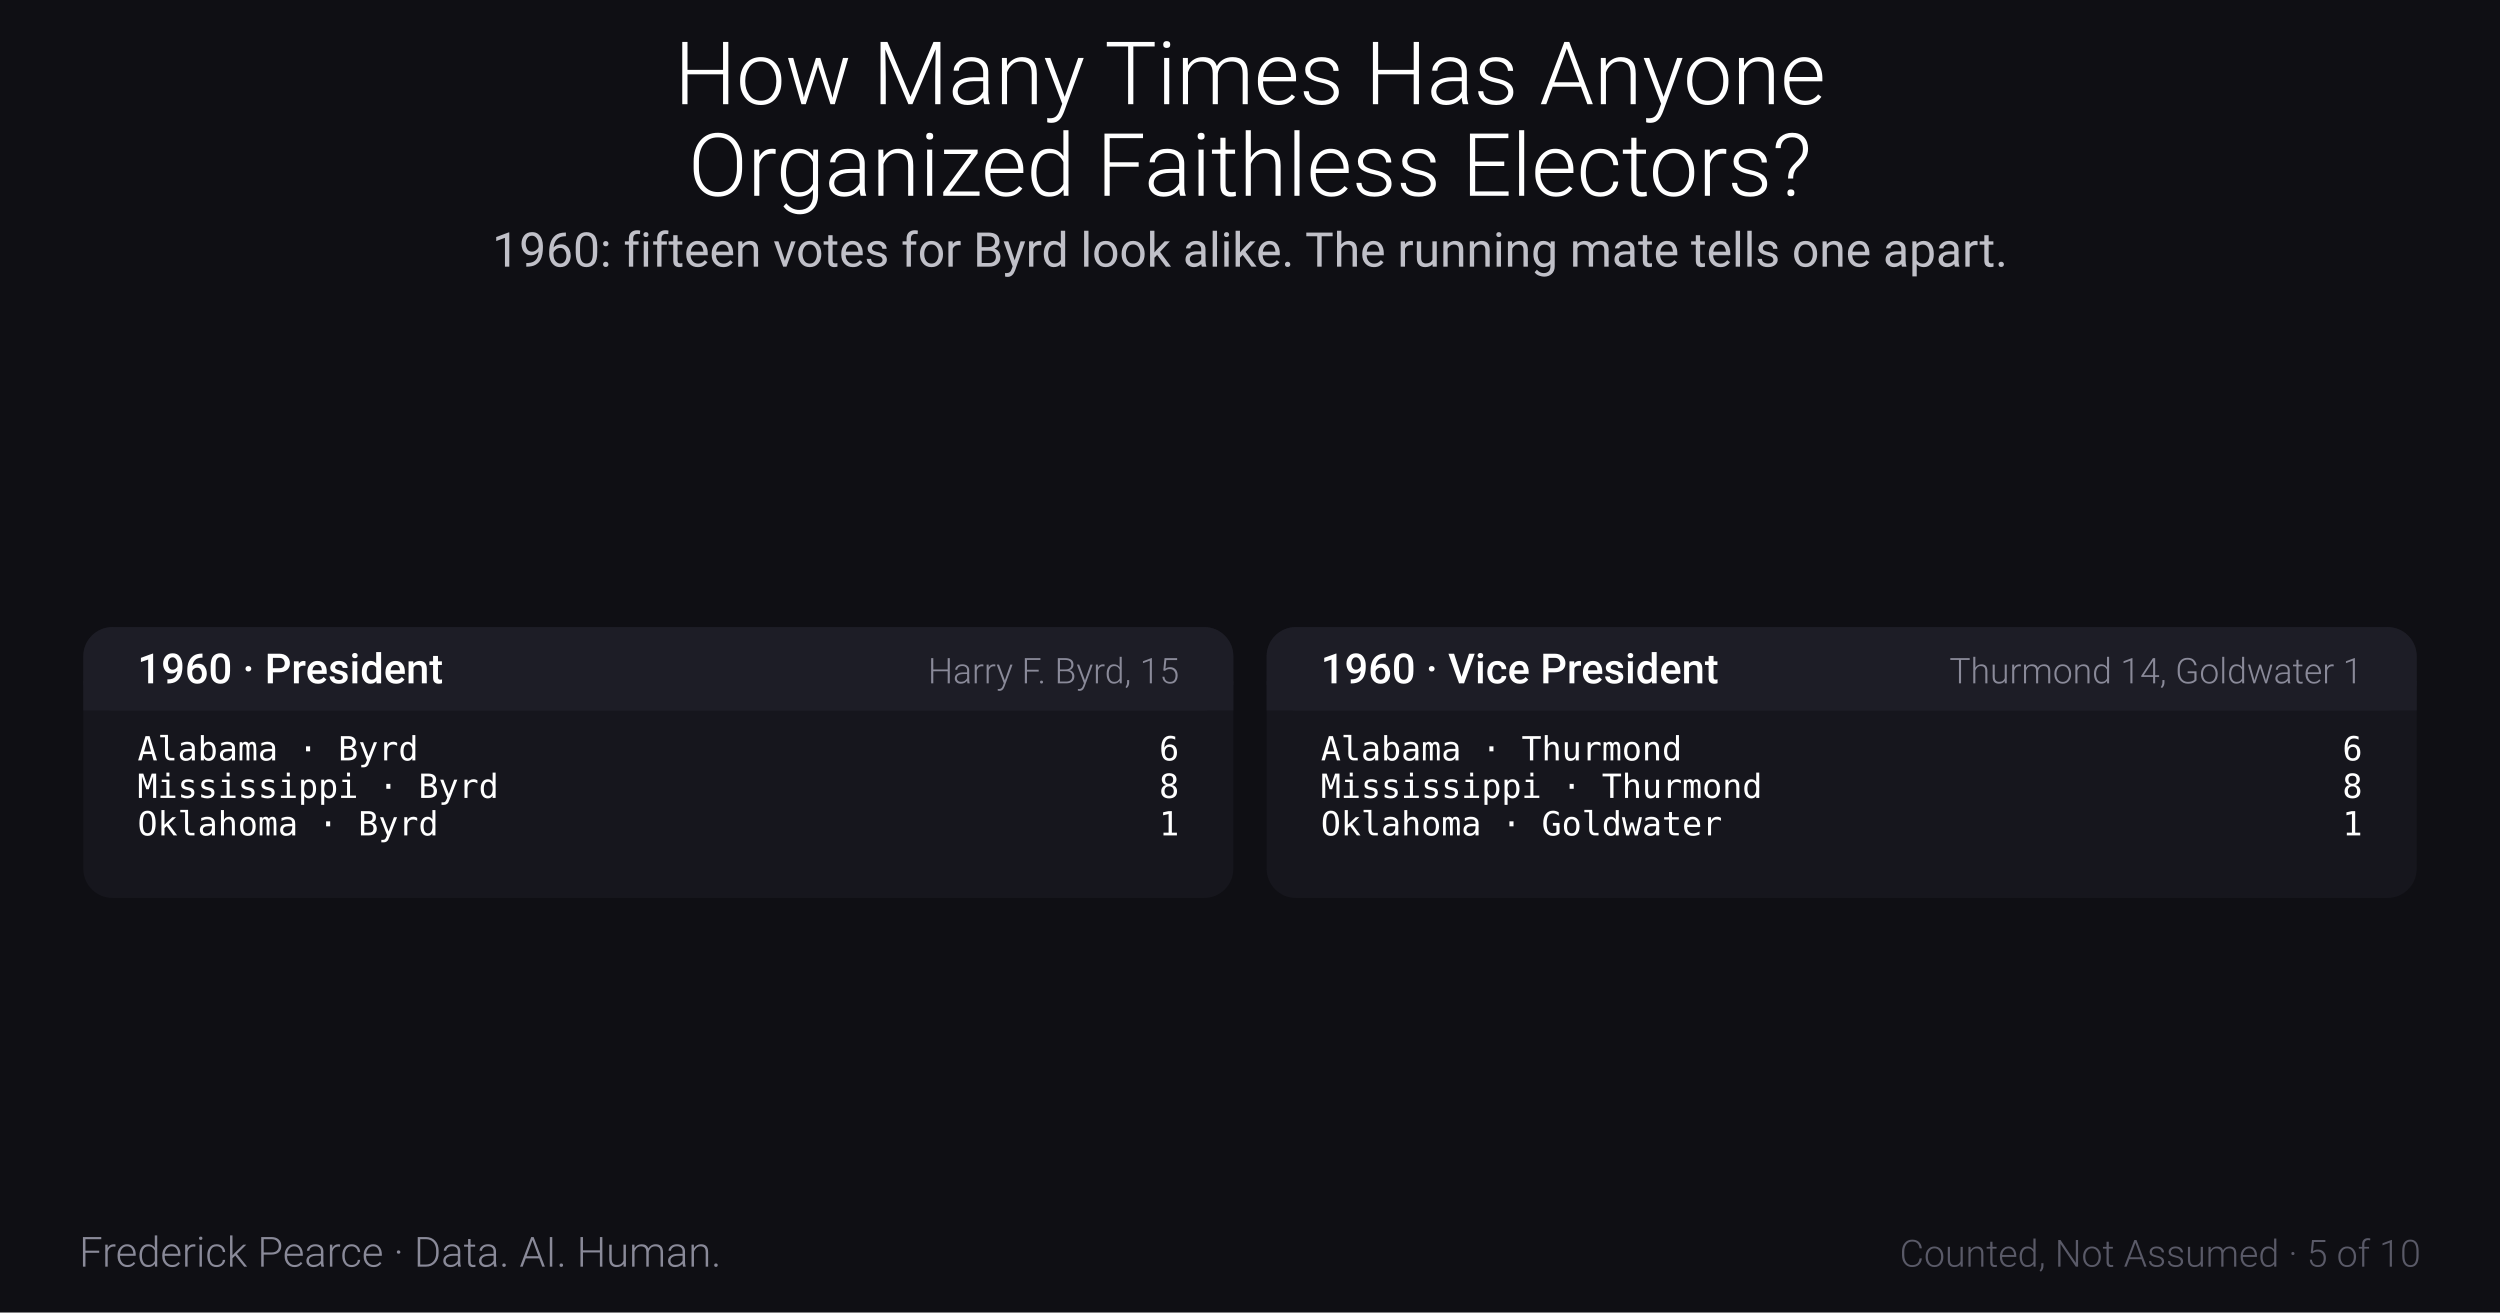
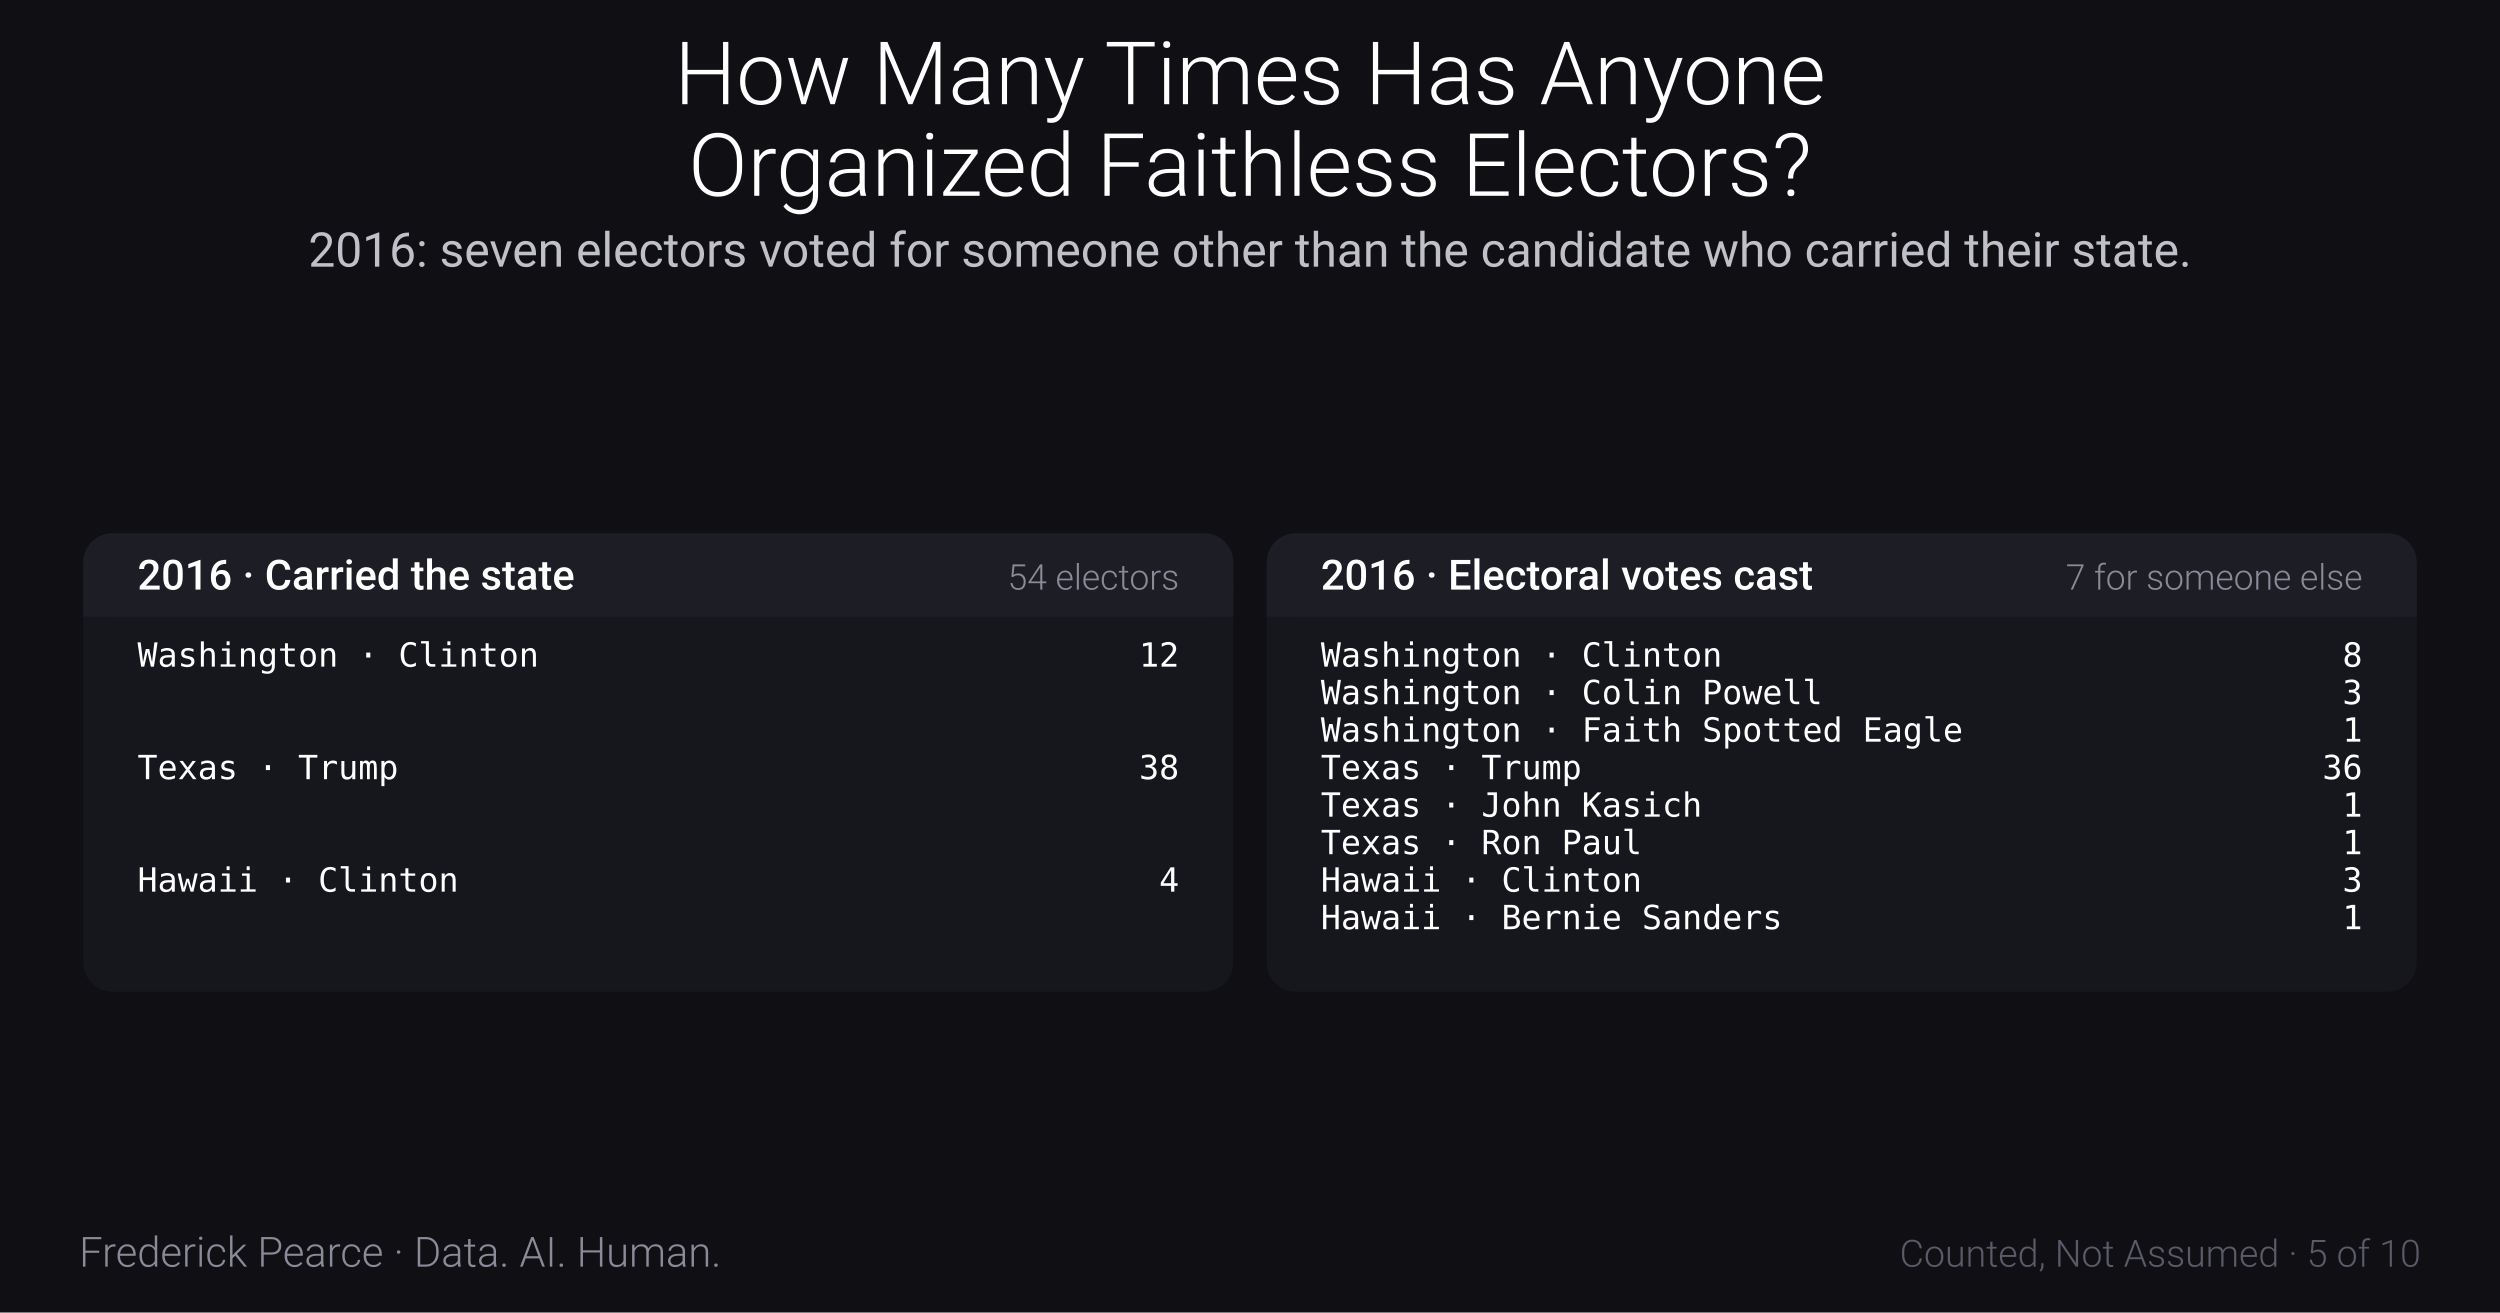
<svg xmlns="http://www.w3.org/2000/svg" width="1200" height="630" viewBox="0 0 1200 630" font-family="'Segoe UI',Roboto,'Helvetica Neue',Arial,sans-serif">
  <rect x="0" y="0" width="1200" height="630" fill="#0f0f14" />
  <text x="600" y="50" text-anchor="middle" fill="#ffffff" font-size="42" font-weight="300">How Many Times Has Anyone</text>
  <text x="600" y="94" text-anchor="middle" fill="#ffffff" font-size="42" font-weight="300">Organized Faithless Electors?</text>
-   <text x="600" y="128" text-anchor="middle" fill="#c0c0c8" font-size="23" font-weight="400">1960: fifteen votes for Byrd look alike. The running mate tells one apart.</text>
+   <text x="600" y="128" text-anchor="middle" fill="#c0c0c8" font-size="23" font-weight="400">2016: seven electors voted for someone other than the candidate who carried their state.</text>
  <g>
-     <rect x="40.0" y="301" width="552.0" height="130" rx="14" fill="#16161d" />
-     <rect x="40.0" y="301" width="552.0" height="40" rx="14" fill="#1d1d26" />
-     <rect x="40.0" y="327" width="552.0" height="14" fill="#1d1d26" />
-     <text x="66.0" y="328" fill="#ffffff" font-size="20" font-weight="500">1960 · President</text>
-     <text x="566.0" y="328" text-anchor="end" fill="#8a8a99" font-size="17" font-weight="300">Harry F. Byrd, 15</text>
-     <text x="66.0" y="365" font-family="'DejaVu Sans Mono',ui-monospace,Menlo,Consolas,monospace" fill="#ffffff" font-size="16" font-weight="300">Alabama · Byrd</text>
-     <text x="566.0" y="365" text-anchor="end" font-family="'DejaVu Sans Mono',ui-monospace,Menlo,Consolas,monospace" fill="#ffffff" font-size="16" font-weight="300">6</text>
-     <text x="66.0" y="383" font-family="'DejaVu Sans Mono',ui-monospace,Menlo,Consolas,monospace" fill="#ffffff" font-size="16" font-weight="300">Mississippi · Byrd</text>
-     <text x="566.0" y="383" text-anchor="end" font-family="'DejaVu Sans Mono',ui-monospace,Menlo,Consolas,monospace" fill="#ffffff" font-size="16" font-weight="300">8</text>
-     <text x="66.0" y="401" font-family="'DejaVu Sans Mono',ui-monospace,Menlo,Consolas,monospace" fill="#ffffff" font-size="16" font-weight="300">Oklahoma · Byrd</text>
-     <text x="566.0" y="401" text-anchor="end" font-family="'DejaVu Sans Mono',ui-monospace,Menlo,Consolas,monospace" fill="#ffffff" font-size="16" font-weight="300">1</text>
+     <rect x="40.0" y="256" width="552.0" height="220" rx="14" fill="#16161d" />
+     <rect x="40.0" y="256" width="552.0" height="40" rx="14" fill="#1d1d26" />
+     <rect x="40.0" y="282" width="552.0" height="14" fill="#1d1d26" />
+     <text x="66.0" y="283" fill="#ffffff" font-size="20" font-weight="500">2016 · Carried the state</text>
+     <text x="566.0" y="283" text-anchor="end" fill="#8a8a99" font-size="17" font-weight="300">54 electors</text>
+     <text x="66.0" y="320" font-family="'DejaVu Sans Mono',ui-monospace,Menlo,Consolas,monospace" fill="#ffffff" font-size="16" font-weight="300">Washington · Clinton</text>
+     <text x="566.0" y="320" text-anchor="end" font-family="'DejaVu Sans Mono',ui-monospace,Menlo,Consolas,monospace" fill="#ffffff" font-size="16" font-weight="300">12</text>
+     <text x="66.0" y="374" font-family="'DejaVu Sans Mono',ui-monospace,Menlo,Consolas,monospace" fill="#ffffff" font-size="16" font-weight="300">Texas · Trump</text>
+     <text x="566.0" y="374" text-anchor="end" font-family="'DejaVu Sans Mono',ui-monospace,Menlo,Consolas,monospace" fill="#ffffff" font-size="16" font-weight="300">38</text>
+     <text x="66.0" y="428" font-family="'DejaVu Sans Mono',ui-monospace,Menlo,Consolas,monospace" fill="#ffffff" font-size="16" font-weight="300">Hawaii · Clinton</text>
+     <text x="566.0" y="428" text-anchor="end" font-family="'DejaVu Sans Mono',ui-monospace,Menlo,Consolas,monospace" fill="#ffffff" font-size="16" font-weight="300">4</text>
  </g>
  <g>
-     <rect x="608.0" y="301" width="552.0" height="130" rx="14" fill="#16161d" />
-     <rect x="608.0" y="301" width="552.0" height="40" rx="14" fill="#1d1d26" />
-     <rect x="608.0" y="327" width="552.0" height="14" fill="#1d1d26" />
-     <text x="634.0" y="328" fill="#ffffff" font-size="20" font-weight="500">1960 · Vice President</text>
-     <text x="1134.0" y="328" text-anchor="end" fill="#8a8a99" font-size="17" font-weight="300">Thurmond 14, Goldwater 1</text>
-     <text x="634.0" y="365" font-family="'DejaVu Sans Mono',ui-monospace,Menlo,Consolas,monospace" fill="#ffffff" font-size="16" font-weight="300">Alabama · Thurmond</text>
-     <text x="1134.0" y="365" text-anchor="end" font-family="'DejaVu Sans Mono',ui-monospace,Menlo,Consolas,monospace" fill="#ffffff" font-size="16" font-weight="300">6</text>
-     <text x="634.0" y="383" font-family="'DejaVu Sans Mono',ui-monospace,Menlo,Consolas,monospace" fill="#ffffff" font-size="16" font-weight="300">Mississippi · Thurmond</text>
-     <text x="1134.0" y="383" text-anchor="end" font-family="'DejaVu Sans Mono',ui-monospace,Menlo,Consolas,monospace" fill="#ffffff" font-size="16" font-weight="300">8</text>
-     <text x="634.0" y="401" font-family="'DejaVu Sans Mono',ui-monospace,Menlo,Consolas,monospace" fill="#ffffff" font-size="16" font-weight="300">Oklahoma · Goldwater</text>
-     <text x="1134.0" y="401" text-anchor="end" font-family="'DejaVu Sans Mono',ui-monospace,Menlo,Consolas,monospace" fill="#ffffff" font-size="16" font-weight="300">1</text>
+     <rect x="608.0" y="256" width="552.0" height="220" rx="14" fill="#16161d" />
+     <rect x="608.0" y="256" width="552.0" height="40" rx="14" fill="#1d1d26" />
+     <rect x="608.0" y="282" width="552.0" height="14" fill="#1d1d26" />
+     <text x="634.0" y="283" fill="#ffffff" font-size="20" font-weight="500">2016 · Electoral votes cast</text>
+     <text x="1134.0" y="283" text-anchor="end" fill="#8a8a99" font-size="17" font-weight="300">7 for someone else</text>
+     <text x="634.0" y="320" font-family="'DejaVu Sans Mono',ui-monospace,Menlo,Consolas,monospace" fill="#ffffff" font-size="16" font-weight="300">Washington · Clinton</text>
+     <text x="1134.0" y="320" text-anchor="end" font-family="'DejaVu Sans Mono',ui-monospace,Menlo,Consolas,monospace" fill="#ffffff" font-size="16" font-weight="300">8</text>
+     <text x="634.0" y="338" font-family="'DejaVu Sans Mono',ui-monospace,Menlo,Consolas,monospace" fill="#ffffff" font-size="16" font-weight="300">Washington · Colin Powell</text>
+     <text x="1134.0" y="338" text-anchor="end" font-family="'DejaVu Sans Mono',ui-monospace,Menlo,Consolas,monospace" fill="#ffffff" font-size="16" font-weight="300">3</text>
+     <text x="634.0" y="356" font-family="'DejaVu Sans Mono',ui-monospace,Menlo,Consolas,monospace" fill="#ffffff" font-size="16" font-weight="300">Washington · Faith Spotted Eagle</text>
+     <text x="1134.0" y="356" text-anchor="end" font-family="'DejaVu Sans Mono',ui-monospace,Menlo,Consolas,monospace" fill="#ffffff" font-size="16" font-weight="300">1</text>
+     <text x="634.0" y="374" font-family="'DejaVu Sans Mono',ui-monospace,Menlo,Consolas,monospace" fill="#ffffff" font-size="16" font-weight="300">Texas · Trump</text>
+     <text x="1134.0" y="374" text-anchor="end" font-family="'DejaVu Sans Mono',ui-monospace,Menlo,Consolas,monospace" fill="#ffffff" font-size="16" font-weight="300">36</text>
+     <text x="634.0" y="392" font-family="'DejaVu Sans Mono',ui-monospace,Menlo,Consolas,monospace" fill="#ffffff" font-size="16" font-weight="300">Texas · John Kasich</text>
+     <text x="1134.0" y="392" text-anchor="end" font-family="'DejaVu Sans Mono',ui-monospace,Menlo,Consolas,monospace" fill="#ffffff" font-size="16" font-weight="300">1</text>
+     <text x="634.0" y="410" font-family="'DejaVu Sans Mono',ui-monospace,Menlo,Consolas,monospace" fill="#ffffff" font-size="16" font-weight="300">Texas · Ron Paul</text>
+     <text x="1134.0" y="410" text-anchor="end" font-family="'DejaVu Sans Mono',ui-monospace,Menlo,Consolas,monospace" fill="#ffffff" font-size="16" font-weight="300">1</text>
+     <text x="634.0" y="428" font-family="'DejaVu Sans Mono',ui-monospace,Menlo,Consolas,monospace" fill="#ffffff" font-size="16" font-weight="300">Hawaii · Clinton</text>
+     <text x="1134.0" y="428" text-anchor="end" font-family="'DejaVu Sans Mono',ui-monospace,Menlo,Consolas,monospace" fill="#ffffff" font-size="16" font-weight="300">3</text>
+     <text x="634.0" y="446" font-family="'DejaVu Sans Mono',ui-monospace,Menlo,Consolas,monospace" fill="#ffffff" font-size="16" font-weight="300">Hawaii · Bernie Sanders</text>
+     <text x="1134.0" y="446" text-anchor="end" font-family="'DejaVu Sans Mono',ui-monospace,Menlo,Consolas,monospace" fill="#ffffff" font-size="16" font-weight="300">1</text>
  </g>
  <text x="38" y="608" fill="#8a8a99" font-size="20" font-weight="300">Frederick Pearce · Data. AI. Human.</text>
  <text x="1162" y="608" text-anchor="end" fill="#5a5a68" font-size="18" font-weight="300">Counted, Not Assumed · 5 of 10</text>
</svg>
